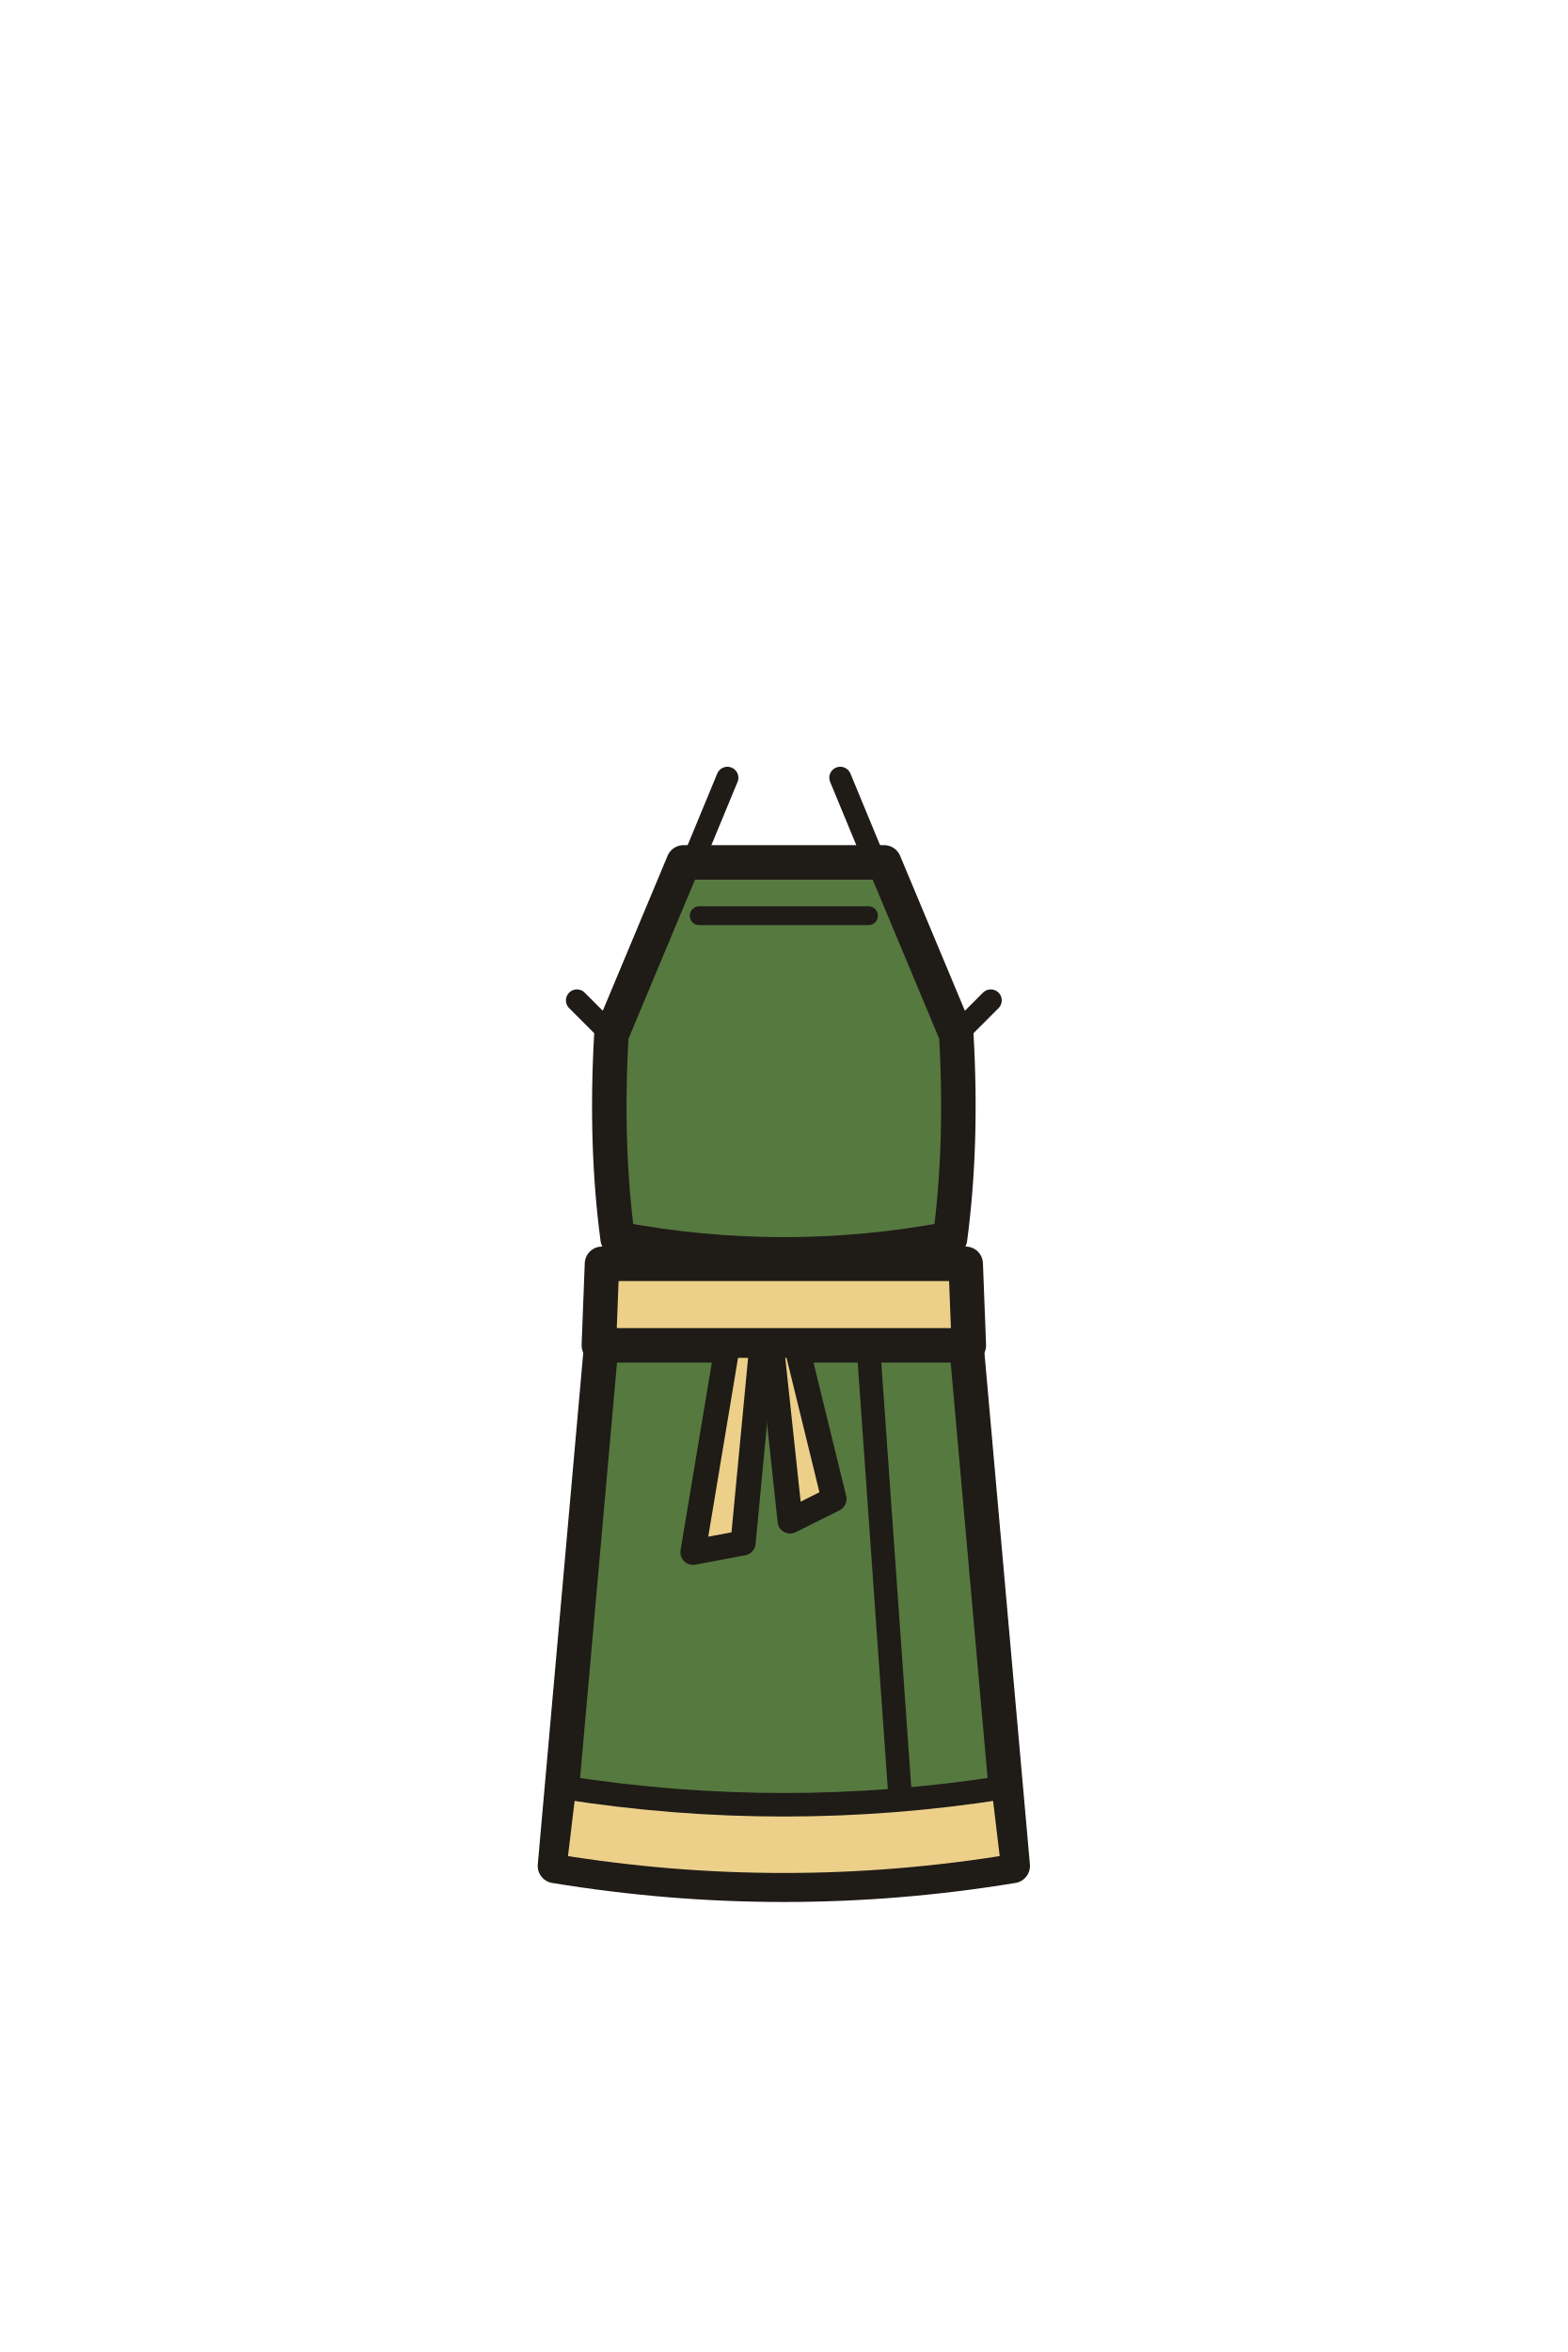
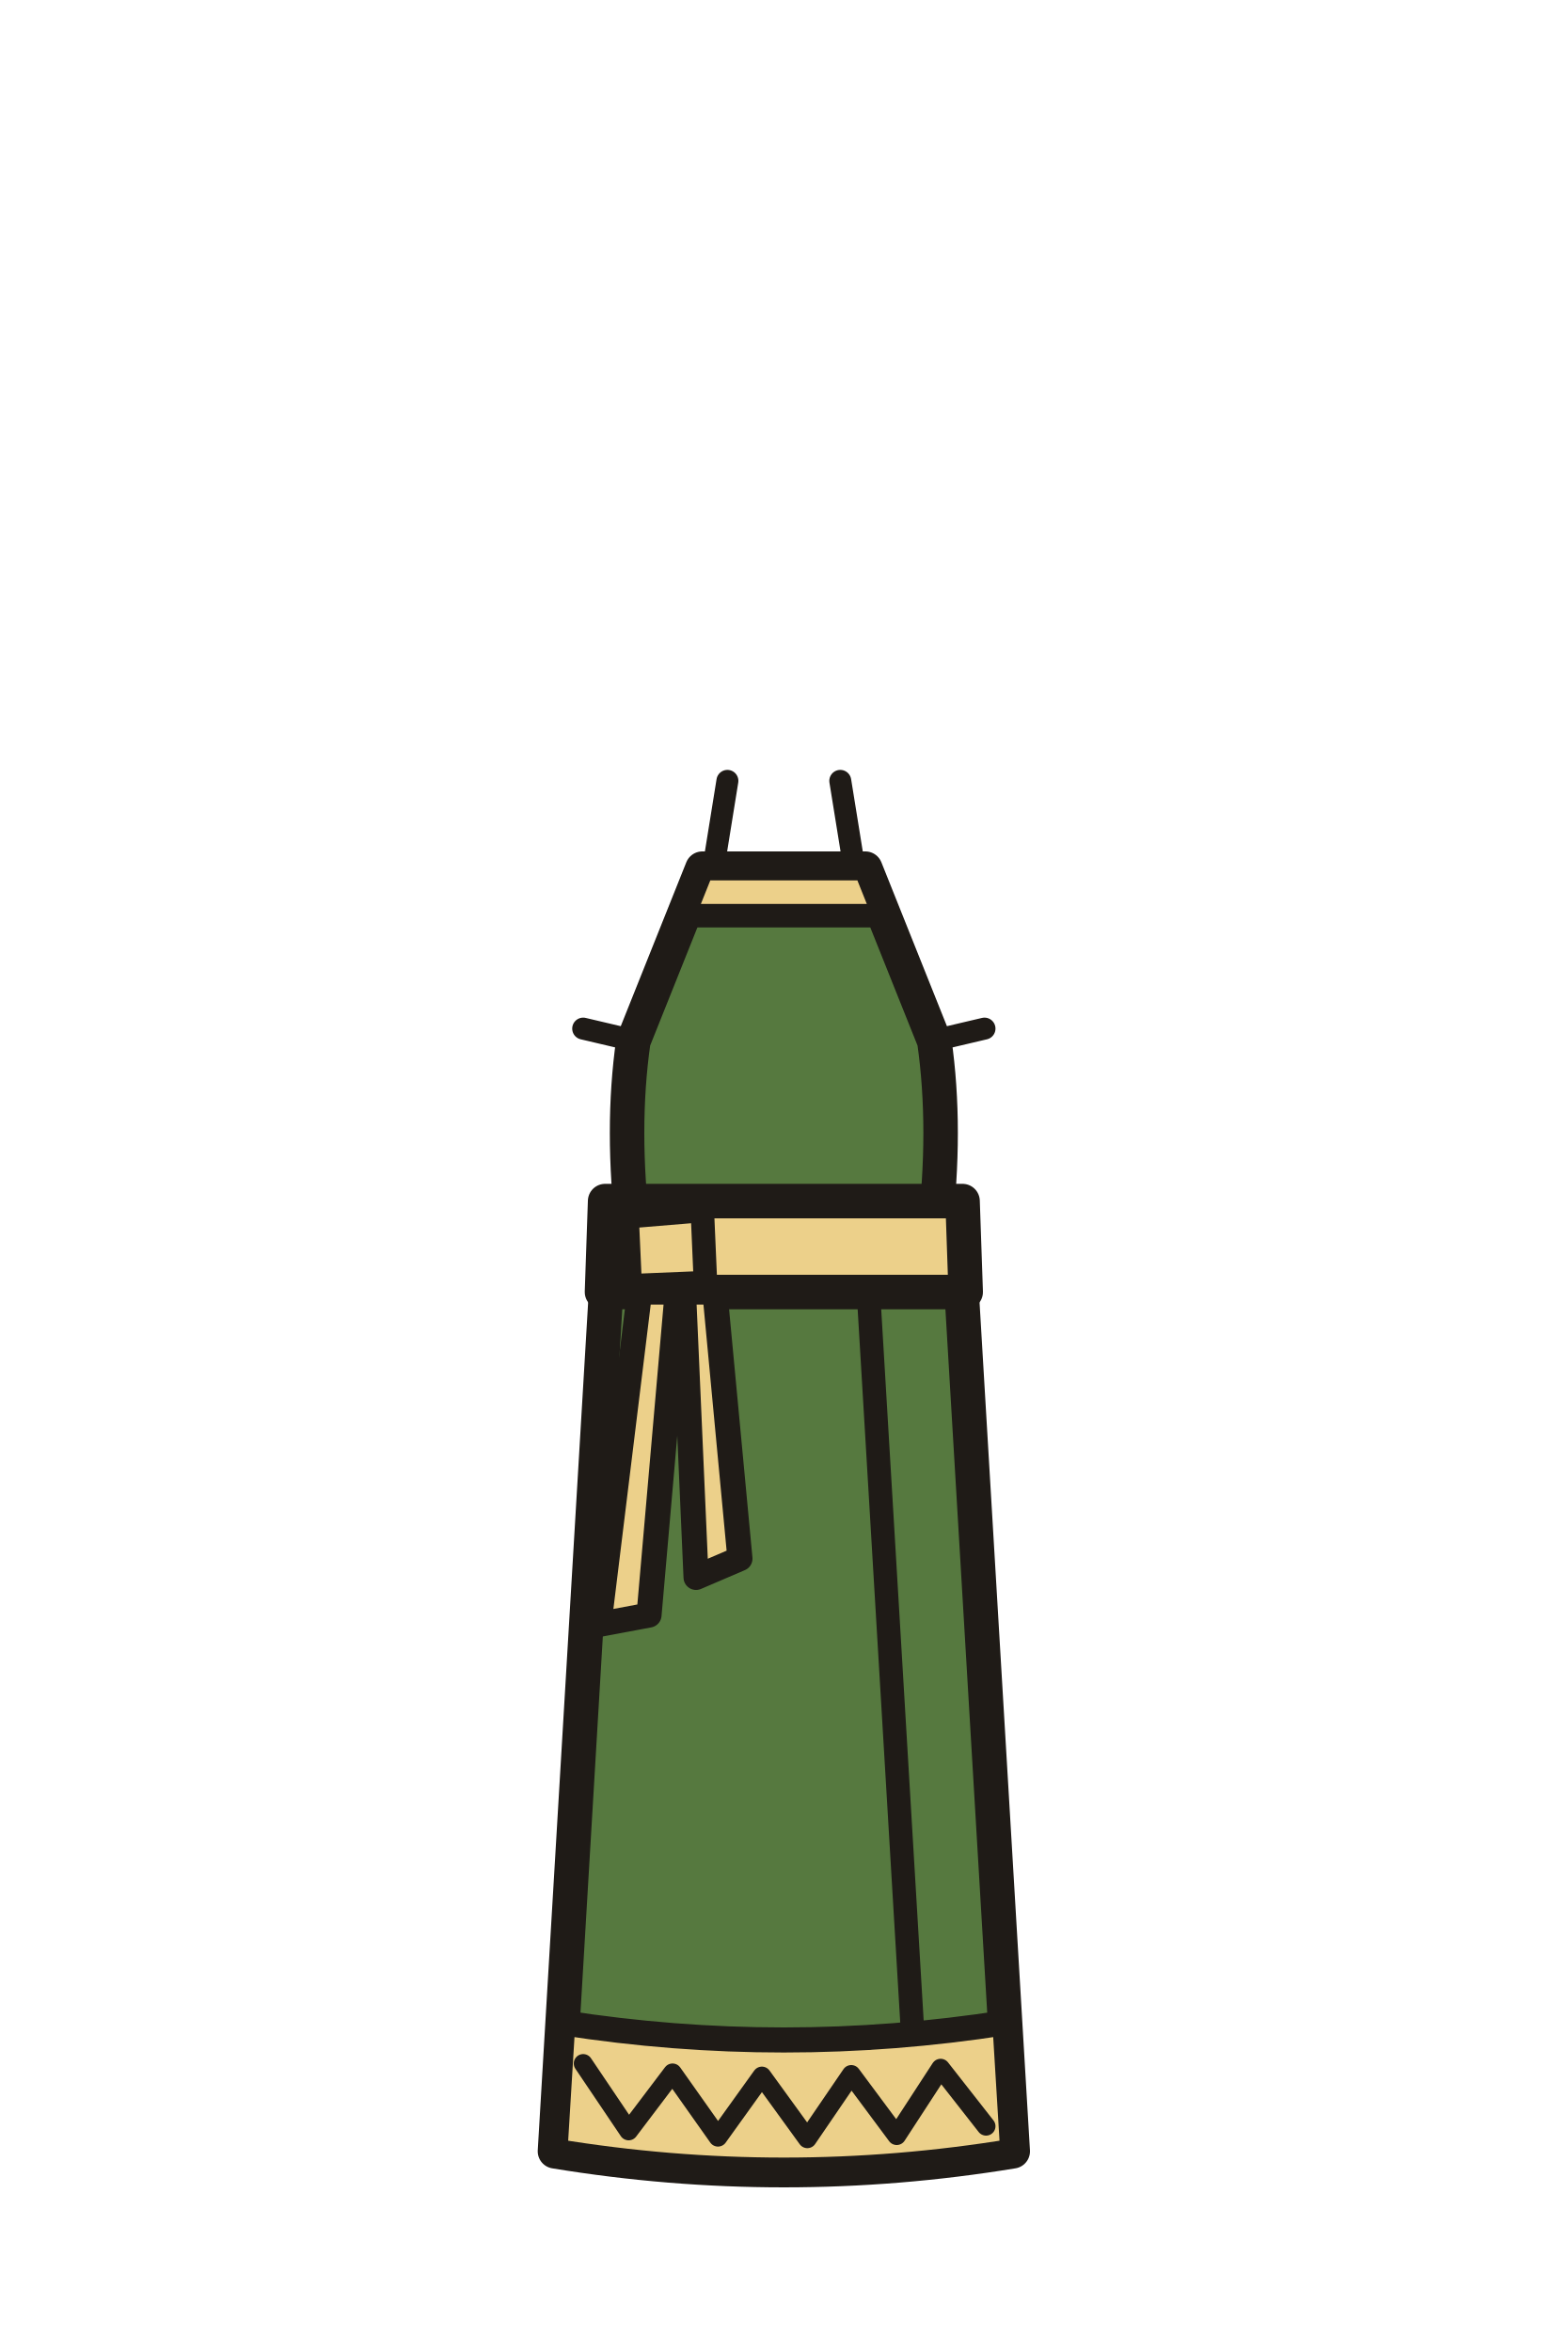
<svg xmlns="http://www.w3.org/2000/svg" viewBox="0 0 100 150">
  <g stroke="#1f1b17" stroke-width="2.2" stroke-linecap="round" stroke-linejoin="round">
-     <path d="M38.6,83 L61.4,83 L64.6,119 Q50,121.4 35.4,119Z" fill="#56793f" />
-     <path d="M55.4,86 L57.8,120" fill="none" stroke-width="1.5" />
-     <path d="M36,114 Q50,116.2 64,114 L64.6,119 Q50,121.4 35.4,119Z" fill="#ecd08a" stroke-width="1.5" />
-     <path d="M44,55.4 L46.4,49.6 M56,55.4 L53.6,49.6" fill="none" stroke-width="1.4" />
-     <path d="M43.6,55 L56.4,55 L61,66 Q61.4,73 60.6,79 Q50,81 39.4,79 Q38.6,73 39,66Z" fill="#56793f" />
-     <path d="M39,66 L36.8,63.8 M61,66 L63.2,63.8" fill="none" stroke-width="1.4" />
-     <path d="M44.6,58.4 L55.4,58.4" fill="none" stroke-width="1.2" />
-     <path d="M38.4,80.6 L61.6,80.6 L61.8,85.8 L38.2,85.8Z" fill="#ecd08a" />
-     <path d="M46.4,85.8 L44.2,99 L47.4,98.4 L48.6,85.8Z" fill="#ecd08a" stroke-width="1.6" />
-     <path d="M49.2,85.8 L50.4,97 L53.2,95.6 L50.8,85.8Z" fill="#ecd08a" stroke-width="1.6" />
+     <path d="M38.8,80 L61.2,80 L64.6,137.2 Q50,139.6 35.4,137.2Z" fill="#56793f" />
+     <path d="M55.4,82.5 L58.2,129.4" fill="none" stroke-width="1.5" />
+     <path d="M35.9,129 Q50,131.2 64.1,129 L64.6,137.2 Q50,139.6 35.4,137.2Z" fill="#ecd08a" stroke-width="1.6" />
+     <path d="M37.2,131.6 L40.1,135.9 L42.9,132.2 L45.8,136.3 L48.6,132.4 L51.5,136.4 L54.3,132.3 L57.2,136.2 L60.0,131.9 L62.9,135.6" fill="none" stroke-width="1.2" />
+     <path d="M45.4,56 L46.4,49.8 M54.6,56 L53.6,49.8 M40.6,66.4 L37.2,65.6 M59.4,66.4 L62.8,65.6" fill="none" stroke-width="1.4" />
+     <path d="M44.8,55.4 L55.2,55.4 L59.6,66.4 Q60.4,72 59.6,78.6 L40.4,78.6 Q39.6,72 40.4,66.4Z" fill="#56793f" />
+     <path d="M44.8,55.4 L55.2,55.4 L56.4,58.4 L43.6,58.4Z" fill="#ecd08a" stroke-width="1.5" />
+     <path d="M38.6,76.6 L61.4,76.6 L61.6,82.4 L38.4,82.4Z" fill="#ecd08a" />
+     <path d="M40.8,82.4 L38.2,103.6 L41.4,103 L43.2,82.4Z" fill="#ecd08a" stroke-width="1.6" />
+     <path d="M43.6,82.4 L44.4,100.6 L47.2,99.4 L45.6,82.4Z" fill="#ecd08a" stroke-width="1.6" />
+     <path d="M40,77.6 L44.8,77.2 L45,81.8 L40.2,82Z" fill="#ecd08a" stroke-width="1.5" />
  </g>
</svg>
